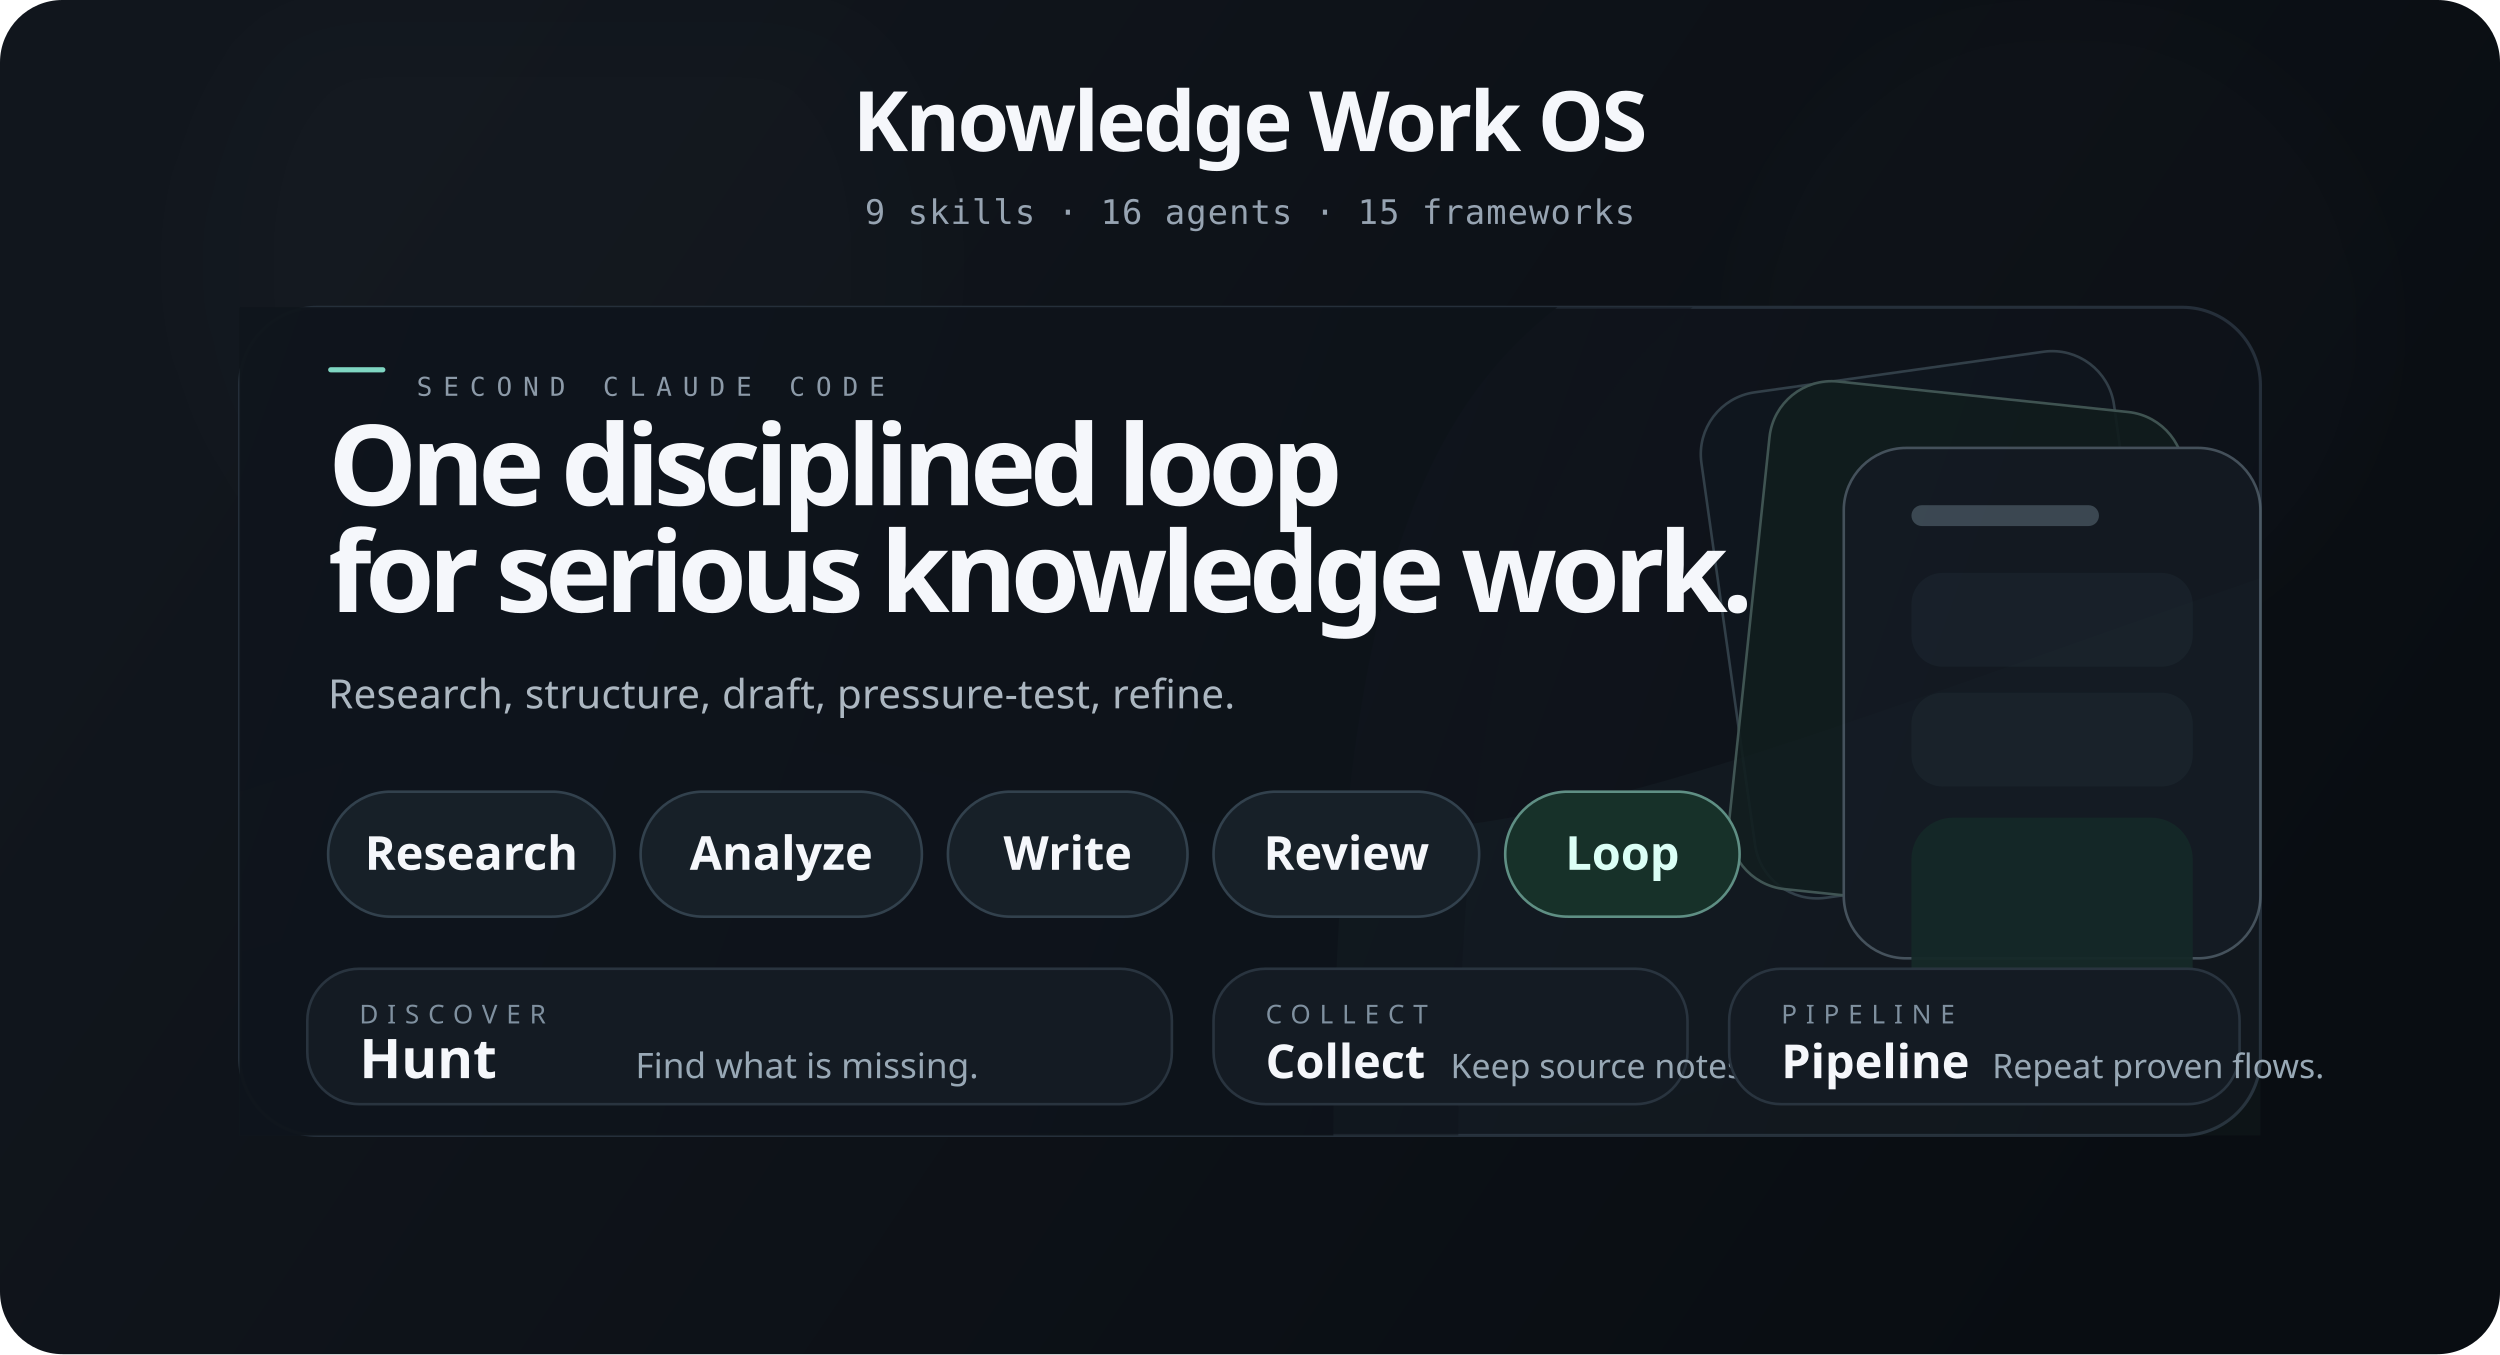
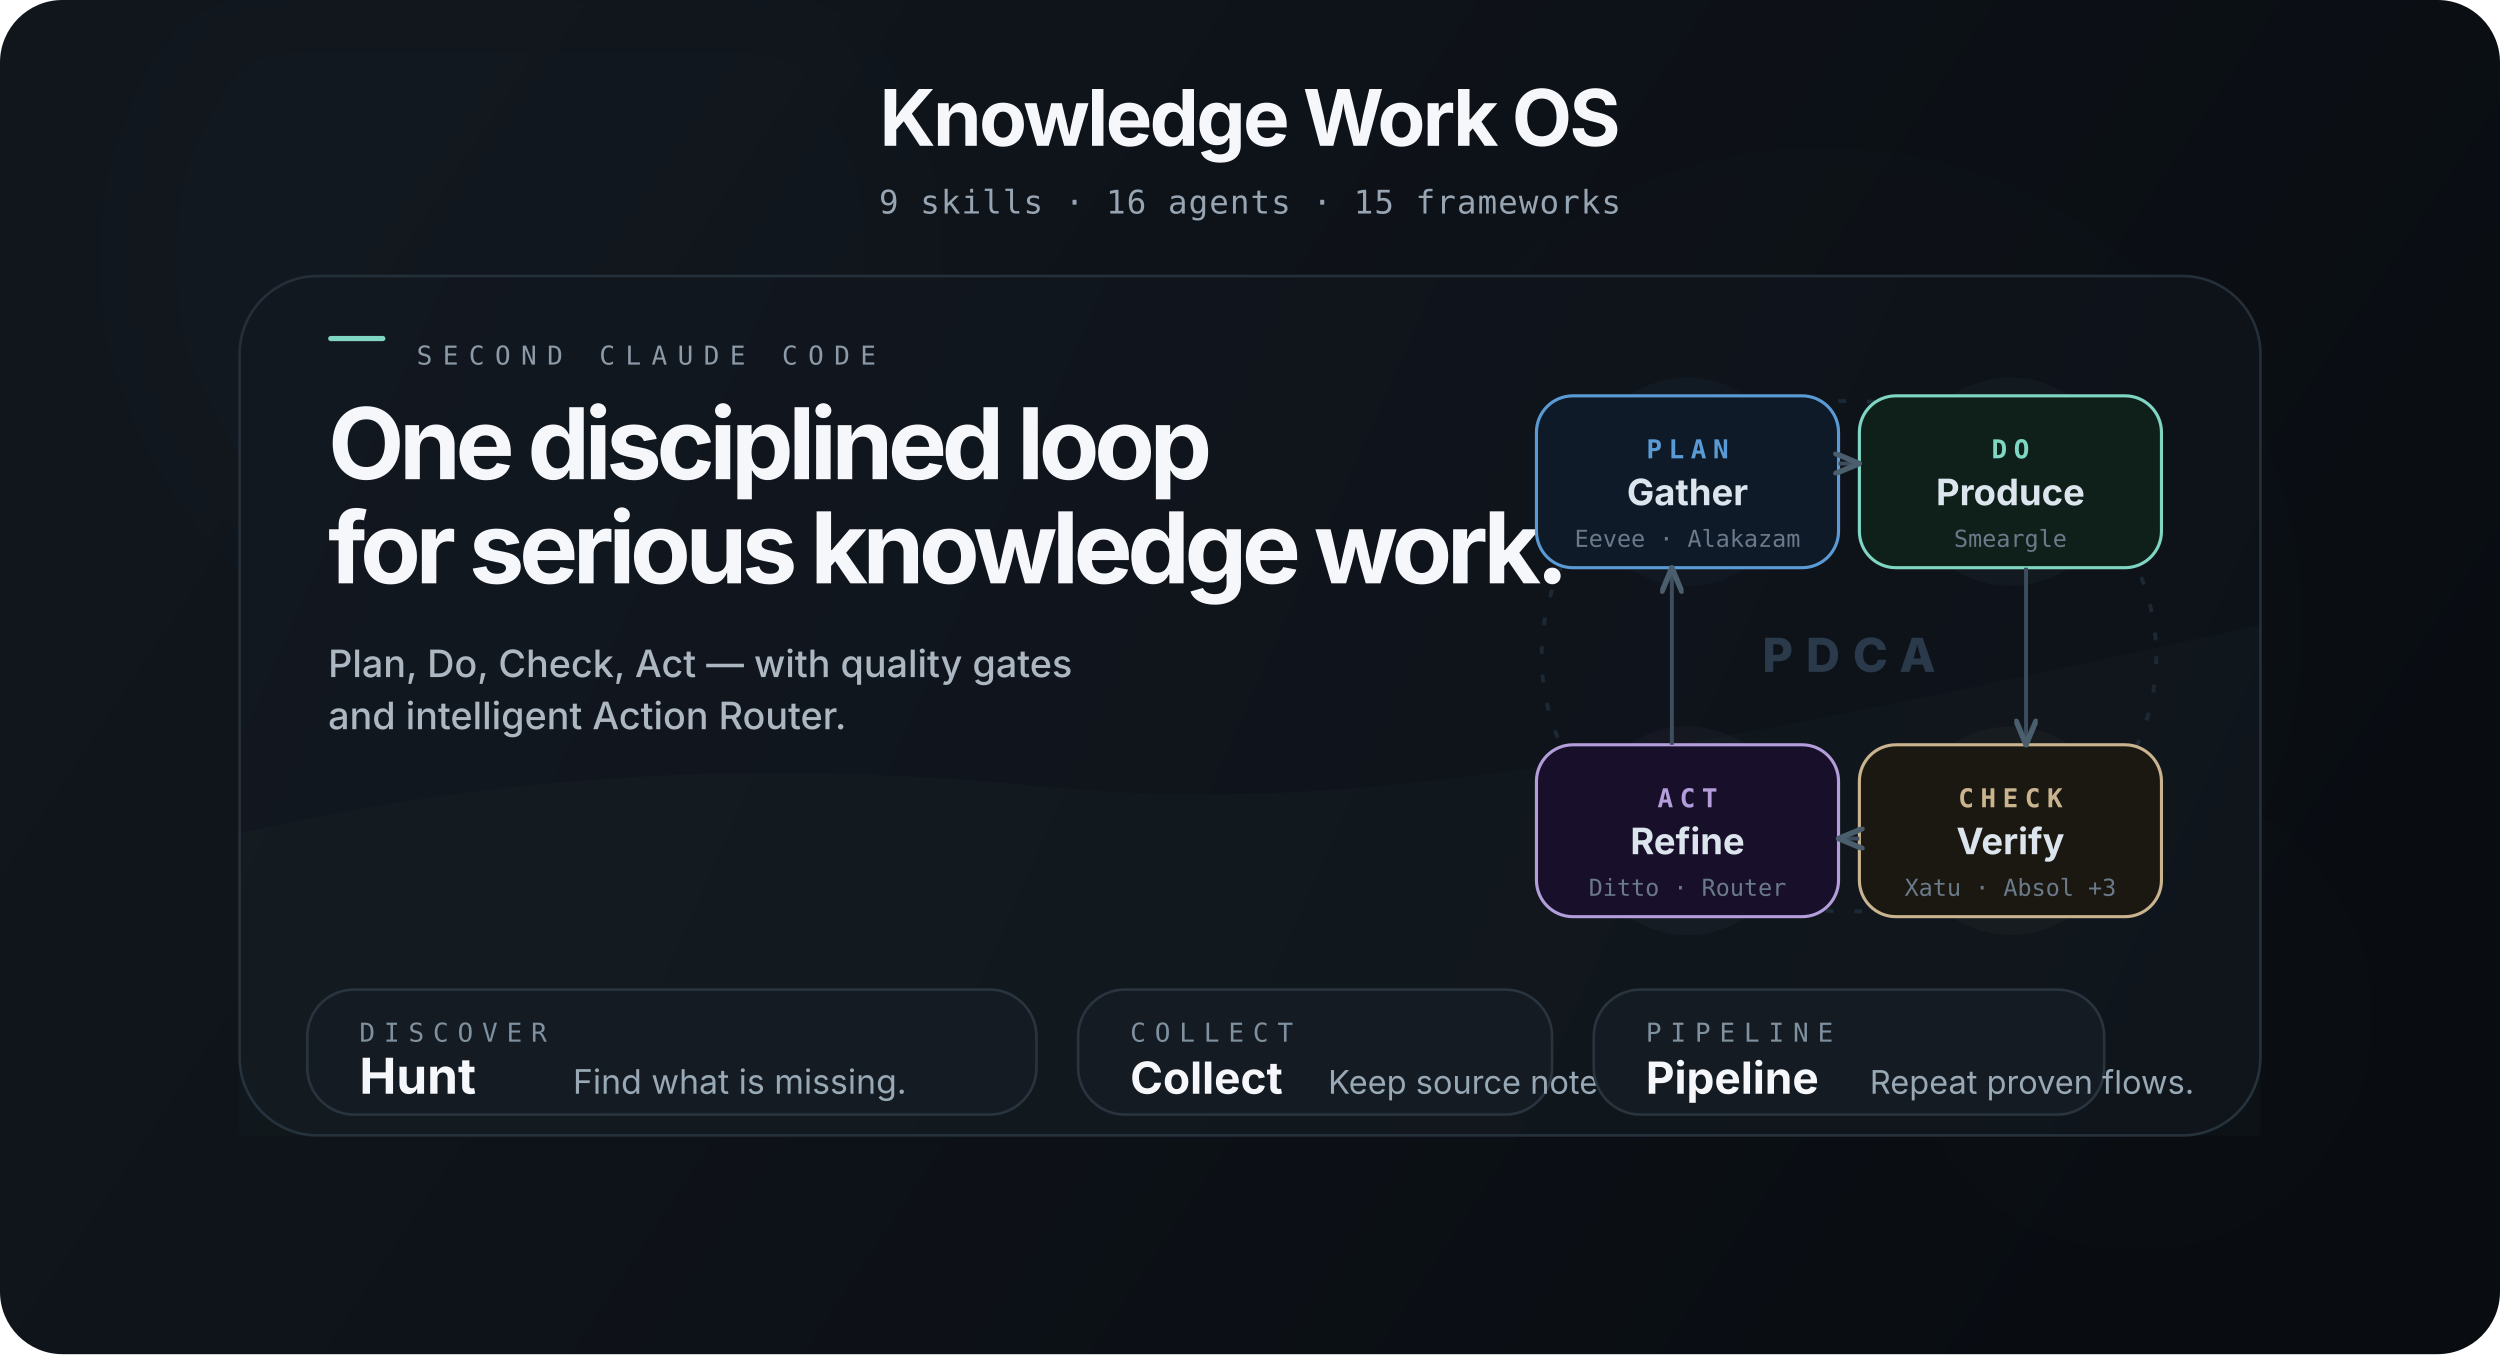
- <svg xmlns="http://www.w3.org/2000/svg" viewBox="0 0 960 520" fill="none" role="img" aria-labelledby="title desc">
+ <svg xmlns="http://www.w3.org/2000/svg" viewBox="0 0 960 520" fill="none" role="img" aria-labelledby="h-title h-desc">
  <defs>
    <linearGradient id="page-bg" x1="140" y1="36" x2="820" y2="492" gradientUnits="userSpaceOnUse">
      <stop stop-color="#11161d" />
      <stop offset="1" stop-color="#090d12" />
    </linearGradient>
-     <linearGradient id="panel-bg" x1="108" y1="126" x2="850" y2="390" gradientUnits="userSpaceOnUse">
+     <linearGradient id="panel-bg" x1="108" y1="106" x2="850" y2="436" gradientUnits="userSpaceOnUse">
      <stop stop-color="#121820" />
      <stop offset="1" stop-color="#0d1118" />
    </linearGradient>
-     <linearGradient id="mint-fill" x1="0" y1="0" x2="1" y2="1">
-       <stop stop-color="#87d7c6" />
-       <stop offset="1" stop-color="#74c8b7" />
-     </linearGradient>
-     <linearGradient id="card-fill" x1="118" y1="350" x2="868" y2="470" gradientUnits="userSpaceOnUse">
-       <stop stop-color="rgba(255,255,255,0.05)" />
-       <stop offset="1" stop-color="rgba(255,255,255,0.02)" />
-     </linearGradient>
-     <filter id="glow" x="-20%" y="-20%" width="140%" height="140%">
+     <filter id="glow" x="-30%" y="-30%" width="160%" height="160%">
      <feGaussianBlur stdDeviation="18" result="blur" />
-       <feColorMatrix in="blur" type="matrix" values="1 0 0 0 0.45 0 1 0 0 0.78 0 0 1 0 0.72 0 0 0 0.22 0" />
+       <feColorMatrix in="blur" type="matrix" values="1 0 0 0 0.45 0 1 0 0 0.78 0 0 1 0 0.72 0 0 0 0.18 0" />
    </filter>
+     <filter id="glow-warm" x="-30%" y="-30%" width="160%" height="160%">
+       <feGaussianBlur stdDeviation="14" result="blur" />
+       <feColorMatrix in="blur" type="matrix" values="1 0 0 0 0.78 0 1 0 0 0.70 0 0 1 0 0.56 0 0 0 0.12 0" />
+     </filter>
+     <marker id="arr" markerWidth="8" markerHeight="6" refX="7" refY="3" orient="auto" markerUnits="strokeWidth">
+       <path d="M1,0.5 L7,3 L1,5.5" fill="none" stroke="#4a5e6d" stroke-width="1.4" stroke-linecap="round" stroke-linejoin="round" />
+     </marker>
  </defs>
  <rect width="960" height="520" rx="24" fill="url(#page-bg)" />
-   <circle cx="216" cy="102" r="140" fill="#7fd6c2" fill-opacity=".05" filter="url(#glow)" />
-   <circle cx="792" cy="126" r="120" fill="#c9b48f" fill-opacity=".04" filter="url(#glow)" />
-   <text x="480" y="58" text-anchor="middle" fill="#f5f7fb" font-size="32" font-weight="700" letter-spacing="-1" font-family="Satoshi, Avenir Next, Segoe UI, Helvetica Neue, sans-serif">Knowledge Work OS</text>
-   <text x="480" y="86" text-anchor="middle" fill="#97a4b2" font-size="13" font-weight="500" letter-spacing=".4" font-family="IBM Plex Mono, SFMono-Regular, SF Mono, Consolas, monospace">9 skills · 16 agents · 15 frameworks</text>
-   <rect x="92" y="118" width="776" height="318" rx="30" fill="url(#panel-bg)" stroke="#252f3a" stroke-width="1.2" />
-   <path d="M92 304C158 282 226 276 296 286C367 296 441 320 516 320C604 320 690 284 868 222V436H92V304Z" fill="url(#mint-fill)" fill-opacity=".035" />
-   <g opacity=".7">
-     <rect x="650" y="154" width="160" height="196" rx="24" transform="rotate(-8 650 154)" fill="#101720" stroke="#42525d" />
-     <rect x="682" y="144" width="160" height="196" rx="24" transform="rotate(6 682 144)" fill="#11211e" fill-opacity=".9" stroke="#56706b" />
-     <rect x="708" y="172" width="160" height="196" rx="24" fill="#151d25" stroke="#5d6c78" />
-     <rect x="734" y="194" width="72" height="8" rx="4" fill="#50606b" />
-     <rect x="734" y="220" width="108" height="36" rx="12" fill="#1c2730" />
-     <rect x="734" y="266" width="108" height="36" rx="12" fill="#1c2730" />
-     <rect x="734" y="314" width="108" height="76" rx="16" fill="#17302b" fill-opacity=".95" />
+   <circle cx="200" cy="100" r="150" fill="#5b9bd5" fill-opacity=".04" filter="url(#glow)" />
+   <circle cx="700" cy="240" r="180" fill="#7fd6c2" fill-opacity=".025" filter="url(#glow)" />
+   <circle cx="820" cy="390" r="100" fill="#c9b48f" fill-opacity=".025" filter="url(#glow-warm)" />
+   <text x="480" y="56" text-anchor="middle" fill="#f5f7fb" font-size="30" font-weight="700" letter-spacing="-1" font-family="Satoshi, Avenir Next, -apple-system, Segoe UI, Helvetica Neue, sans-serif">Knowledge Work OS</text>
+   <text x="480" y="82" text-anchor="middle" fill="#97a4b2" font-size="12.5" font-weight="500" letter-spacing=".4" font-family="IBM Plex Mono, SFMono-Regular, SF Mono, Consolas, monospace">9 skills · 16 agents · 15 frameworks</text>
+   <rect x="92" y="106" width="776" height="330" rx="30" fill="url(#panel-bg)" stroke="#252f3a" stroke-width="1" />
+   <path d="M92 320C180 300 280 290 400 302C520 314 640 290 868 240V436H92V320Z" fill="#7fd6c2" fill-opacity=".02" />
+   <rect x="126" y="129" width="22" height="2" rx="1" fill="#7fd6c2" />
+   <text x="160" y="140" fill="#8c9aa8" font-size="10" letter-spacing="4" font-family="IBM Plex Mono, SFMono-Regular, SF Mono, Consolas, monospace">SECOND CLAUDE CODE</text>
+   <g font-family="Satoshi, Avenir Next, -apple-system, Segoe UI, Helvetica Neue, sans-serif" font-weight="700" fill="#f5f7fb">
+     <text x="126" y="184" font-size="38" letter-spacing="-2">One disciplined loop</text>
+     <text x="126" y="224" font-size="38" letter-spacing="-2">for serious knowledge work.</text>
  </g>
-   <rect x="92" y="118" width="776" height="318" rx="30" fill="url(#panel-bg)" fill-opacity=".01" />
-   <path d="M92 118H598C544 160 512 236 512 436H92V118Z" fill="#0c1117" fill-opacity=".88" />
-   <path d="M92 118H650C598 160 560 236 560 436H92V118Z" fill="url(#panel-bg)" fill-opacity=".48" />
-   <rect x="126" y="141" width="22" height="2" rx="1" fill="#7fd6c2" />
-   <text x="160" y="152" fill="#8c9aa8" font-size="10" letter-spacing="4.2" font-family="IBM Plex Mono, SFMono-Regular, SF Mono, Consolas, monospace">SECOND CLAUDE CODE</text>
-   <g font-family="Satoshi, Avenir Next, Segoe UI, Helvetica Neue, sans-serif" font-weight="700" fill="#f5f7fb">
-     <text x="126" y="194" font-size="43" letter-spacing="-2.4">One disciplined loop</text>
-     <text x="126" y="235" font-size="43" letter-spacing="-2.4">for serious knowledge work.</text>
-   </g>
-   <text x="126" y="272" fill="#acb7c1" font-size="15.5" font-weight="500" letter-spacing=".1" font-family="Satoshi, Avenir Next, Segoe UI, Helvetica Neue, sans-serif">Research, structure, draft, pressure-test, refine.</text>
-   <g font-family="Satoshi, Avenir Next, Segoe UI, Helvetica Neue, sans-serif" font-size="18" font-weight="700">
-     <rect x="126" y="304" width="110" height="48" rx="24" fill="#172028" stroke="#32414d" />
-     <text x="181" y="334" text-anchor="middle" fill="#f5f7fb">Research</text>
-     <rect x="246" y="304" width="108" height="48" rx="24" fill="#172028" stroke="#32414d" />
-     <text x="300" y="334" text-anchor="middle" fill="#f5f7fb">Analyze</text>
-     <rect x="364" y="304" width="92" height="48" rx="24" fill="#172028" stroke="#32414d" />
-     <text x="410" y="334" text-anchor="middle" fill="#f5f7fb">Write</text>
-     <rect x="466" y="304" width="102" height="48" rx="24" fill="#172028" stroke="#32414d" />
-     <text x="517" y="334" text-anchor="middle" fill="#f5f7fb">Review</text>
-     <rect x="578" y="304" width="90" height="48" rx="24" fill="#173129" stroke="#5f8f84" />
-     <text x="623" y="334" text-anchor="middle" fill="#dbfff6">Loop</text>
-   </g>
-   <g font-family="Satoshi, Avenir Next, Segoe UI, Helvetica Neue, sans-serif">
-     <rect x="118" y="372" width="332" height="52" rx="20" fill="#141b23" stroke="#29343f" />
-     <text x="138" y="393" fill="#7f909f" font-size="10" letter-spacing="3.4">DISCOVER</text>
-     <text x="138" y="414" fill="#f5f7fb" font-size="21" font-weight="700">Hunt</text>
-     <text x="244" y="414" fill="#98a8b5" font-size="13.5">Find what is missing.</text>
-     <rect x="466" y="372" width="182" height="52" rx="20" fill="#141b23" stroke="#29343f" />
-     <text x="486" y="393" fill="#7f909f" font-size="10" letter-spacing="3.4">COLLECT</text>
-     <text x="486" y="414" fill="#f5f7fb" font-size="18" font-weight="700">Collect</text>
-     <text x="557" y="414" fill="#98a8b5" font-size="13">Keep source notes.</text>
-     <rect x="664" y="372" width="196" height="52" rx="20" fill="#141b23" stroke="#29343f" />
-     <text x="684" y="393" fill="#7f909f" font-size="10" letter-spacing="3.4">PIPELINE</text>
-     <text x="684" y="414" fill="#f5f7fb" font-size="18" font-weight="700">Pipeline</text>
-     <text x="765" y="414" fill="#98a8b5" font-size="13">Repeat proven flows.</text>
+   <text x="126" y="260" fill="#acb7c1" font-size="14.5" font-weight="500" font-family="Satoshi, Avenir Next, -apple-system, Segoe UI, Helvetica Neue, sans-serif">Plan, Do, Check, Act — with quality gates</text>
+   <text x="126" y="280" fill="#acb7c1" font-size="14.5" font-weight="500" font-family="Satoshi, Avenir Next, -apple-system, Segoe UI, Helvetica Neue, sans-serif">and intelligent Action Router.</text>
+   <ellipse cx="710" cy="252" rx="118" ry="98" fill="none" stroke="#1c2834" stroke-width="1.5" stroke-dasharray="3 8" />
+   <circle cx="648" cy="185" r="40" fill="#5b9bd5" fill-opacity=".04" />
+   <circle cx="772" cy="185" r="40" fill="#7fd6c2" fill-opacity=".04" />
+   <circle cx="772" cy="319" r="40" fill="#c9b48f" fill-opacity=".04" />
+   <circle cx="648" cy="319" r="40" fill="#b39ddb" fill-opacity=".04" />
+   <rect x="590" y="152" width="116" height="66" rx="14" fill="#0f1a28" stroke="#5b9bd5" stroke-width="1.2" />
+   <text x="648" y="176" text-anchor="middle" fill="#5b9bd5" font-size="10" letter-spacing="2.5" font-weight="600" font-family="IBM Plex Mono, SFMono-Regular, SF Mono, Consolas, monospace">PLAN</text>
+   <text x="648" y="194" text-anchor="middle" fill="#dce4ed" font-size="14" font-weight="700" font-family="Satoshi, Avenir Next, -apple-system, sans-serif">Gather</text>
+   <text x="648" y="210" text-anchor="middle" fill="#6b7a8a" font-size="9" font-family="IBM Plex Mono, SFMono-Regular, SF Mono, Consolas, monospace">Eevee · Alakazam</text>
+   <rect x="714" y="152" width="116" height="66" rx="14" fill="#0f201a" stroke="#7fd6c2" stroke-width="1.2" />
+   <text x="772" y="176" text-anchor="middle" fill="#7fd6c2" font-size="10" letter-spacing="2.5" font-weight="600" font-family="IBM Plex Mono, SFMono-Regular, SF Mono, Consolas, monospace">DO</text>
+   <text x="772" y="194" text-anchor="middle" fill="#dce4ed" font-size="14" font-weight="700" font-family="Satoshi, Avenir Next, -apple-system, sans-serif">Produce</text>
+   <text x="772" y="210" text-anchor="middle" fill="#6b7a8a" font-size="9" font-family="IBM Plex Mono, SFMono-Regular, SF Mono, Consolas, monospace">Smeargle</text>
+   <rect x="714" y="286" width="116" height="66" rx="14" fill="#1a1810" stroke="#c9b48f" stroke-width="1.2" />
+   <text x="772" y="310" text-anchor="middle" fill="#c9b48f" font-size="10" letter-spacing="2.5" font-weight="600" font-family="IBM Plex Mono, SFMono-Regular, SF Mono, Consolas, monospace">CHECK</text>
+   <text x="772" y="328" text-anchor="middle" fill="#dce4ed" font-size="14" font-weight="700" font-family="Satoshi, Avenir Next, -apple-system, sans-serif">Verify</text>
+   <text x="772" y="344" text-anchor="middle" fill="#6b7a8a" font-size="9" font-family="IBM Plex Mono, SFMono-Regular, SF Mono, Consolas, monospace">Xatu · Absol +3</text>
+   <rect x="590" y="286" width="116" height="66" rx="14" fill="#18102a" stroke="#b39ddb" stroke-width="1.2" />
+   <text x="648" y="310" text-anchor="middle" fill="#b39ddb" font-size="10" letter-spacing="2.5" font-weight="600" font-family="IBM Plex Mono, SFMono-Regular, SF Mono, Consolas, monospace">ACT</text>
+   <text x="648" y="328" text-anchor="middle" fill="#dce4ed" font-size="14" font-weight="700" font-family="Satoshi, Avenir Next, -apple-system, sans-serif">Refine</text>
+   <text x="648" y="344" text-anchor="middle" fill="#6b7a8a" font-size="9" font-family="IBM Plex Mono, SFMono-Regular, SF Mono, Consolas, monospace">Ditto · Router</text>
+   <text x="710" y="258" text-anchor="middle" fill="#2a3a4a" font-size="18" font-weight="800" letter-spacing="5" font-family="Satoshi, Avenir Next, -apple-system, sans-serif">PDCA</text>
+   <line x1="706" y1="178" x2="714" y2="178" stroke="#3d4d5d" stroke-width="1.5" marker-end="url(#arr)" />
+   <line x1="778" y1="218" x2="778" y2="286" stroke="#3d4d5d" stroke-width="1.5" marker-end="url(#arr)" />
+   <line x1="714" y1="322" x2="706" y2="322" stroke="#3d4d5d" stroke-width="1.5" marker-end="url(#arr)" />
+   <line x1="642" y1="286" x2="642" y2="218" stroke="#3d4d5d" stroke-width="1.5" marker-end="url(#arr)" />
+   <g font-family="Satoshi, Avenir Next, -apple-system, Segoe UI, Helvetica Neue, sans-serif">
+     <rect x="118" y="380" width="280" height="48" rx="18" fill="#141b23" stroke="#29343f" />
+     <text x="138" y="400" fill="#7f909f" font-size="10" letter-spacing="3.4" font-family="IBM Plex Mono, SFMono-Regular, SF Mono, Consolas, monospace">DISCOVER</text>
+     <text x="138" y="420" fill="#f5f7fb" font-size="19" font-weight="700">Hunt</text>
+     <text x="220" y="420" fill="#98a8b5" font-size="13">Find what is missing.</text>
+     <rect x="414" y="380" width="182" height="48" rx="18" fill="#141b23" stroke="#29343f" />
+     <text x="434" y="400" fill="#7f909f" font-size="10" letter-spacing="3.4" font-family="IBM Plex Mono, SFMono-Regular, SF Mono, Consolas, monospace">COLLECT</text>
+     <text x="434" y="420" fill="#f5f7fb" font-size="17" font-weight="700">Collect</text>
+     <text x="510" y="420" fill="#98a8b5" font-size="12.5">Keep source notes.</text>
+     <rect x="612" y="380" width="196" height="48" rx="18" fill="#141b23" stroke="#29343f" />
+     <text x="632" y="400" fill="#7f909f" font-size="10" letter-spacing="3.4" font-family="IBM Plex Mono, SFMono-Regular, SF Mono, Consolas, monospace">PIPELINE</text>
+     <text x="632" y="420" fill="#f5f7fb" font-size="17" font-weight="700">Pipeline</text>
+     <text x="718" y="420" fill="#98a8b5" font-size="12.5">Repeat proven flows.</text>
  </g>
</svg>
